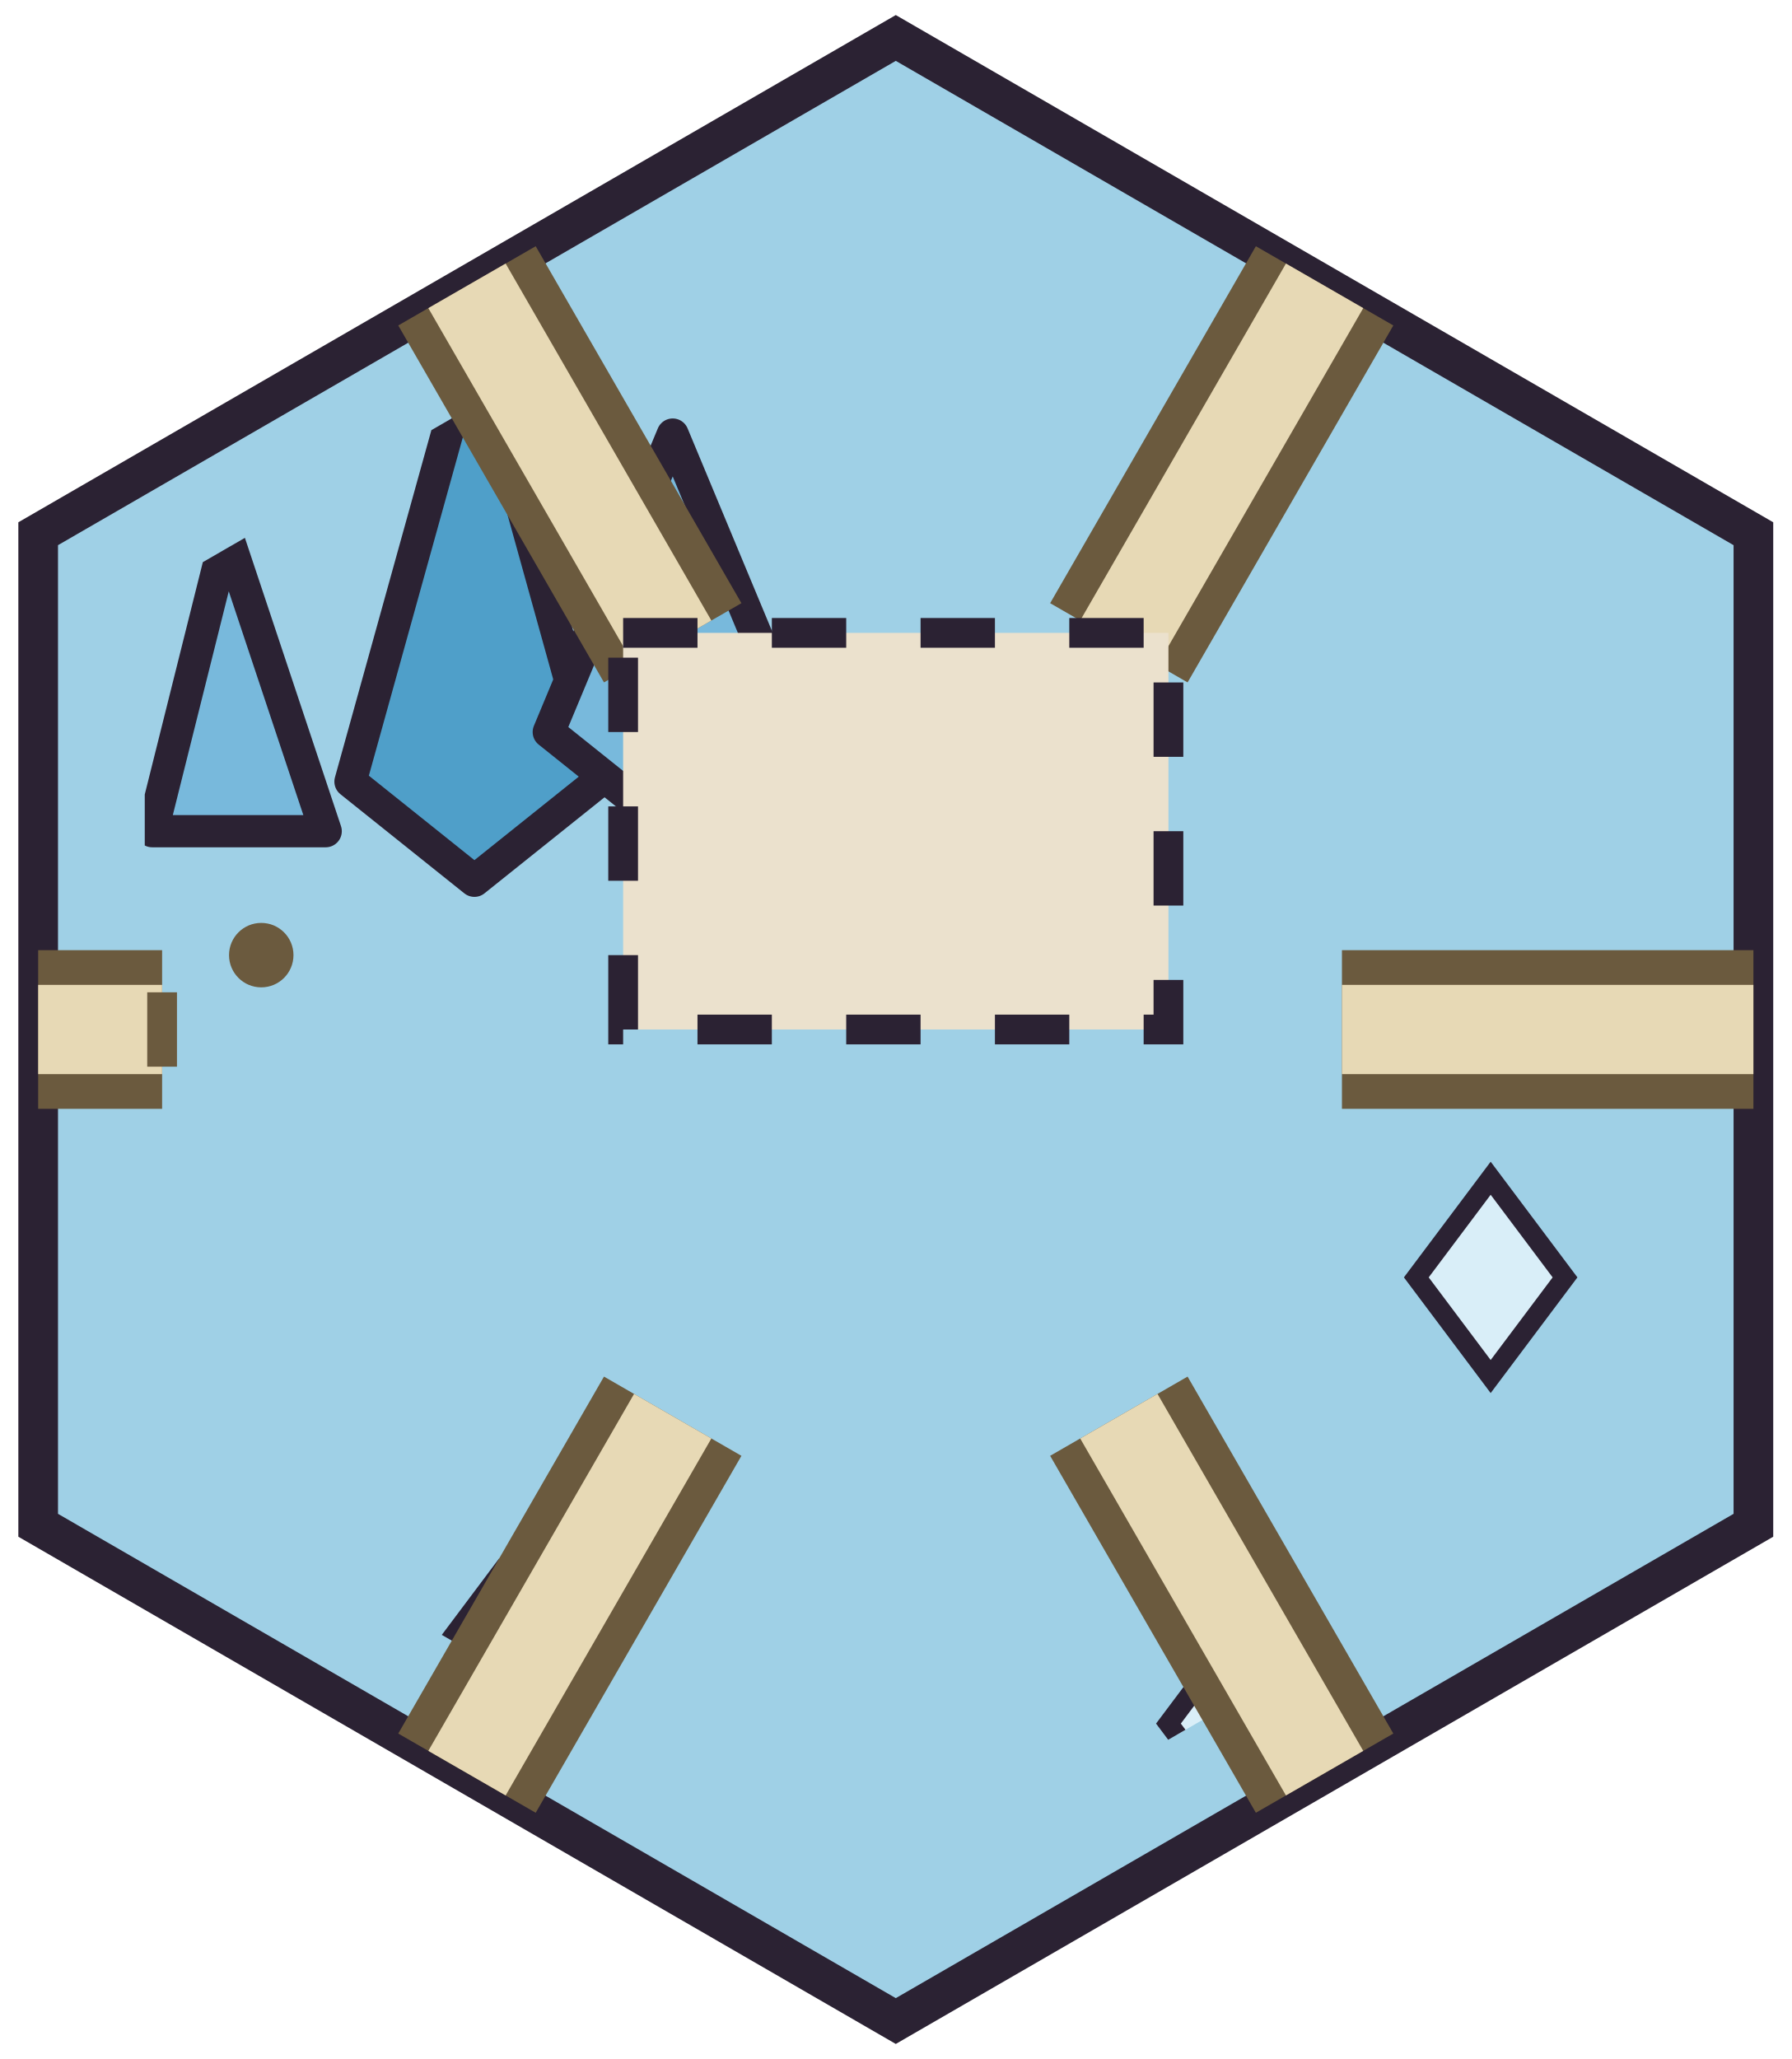
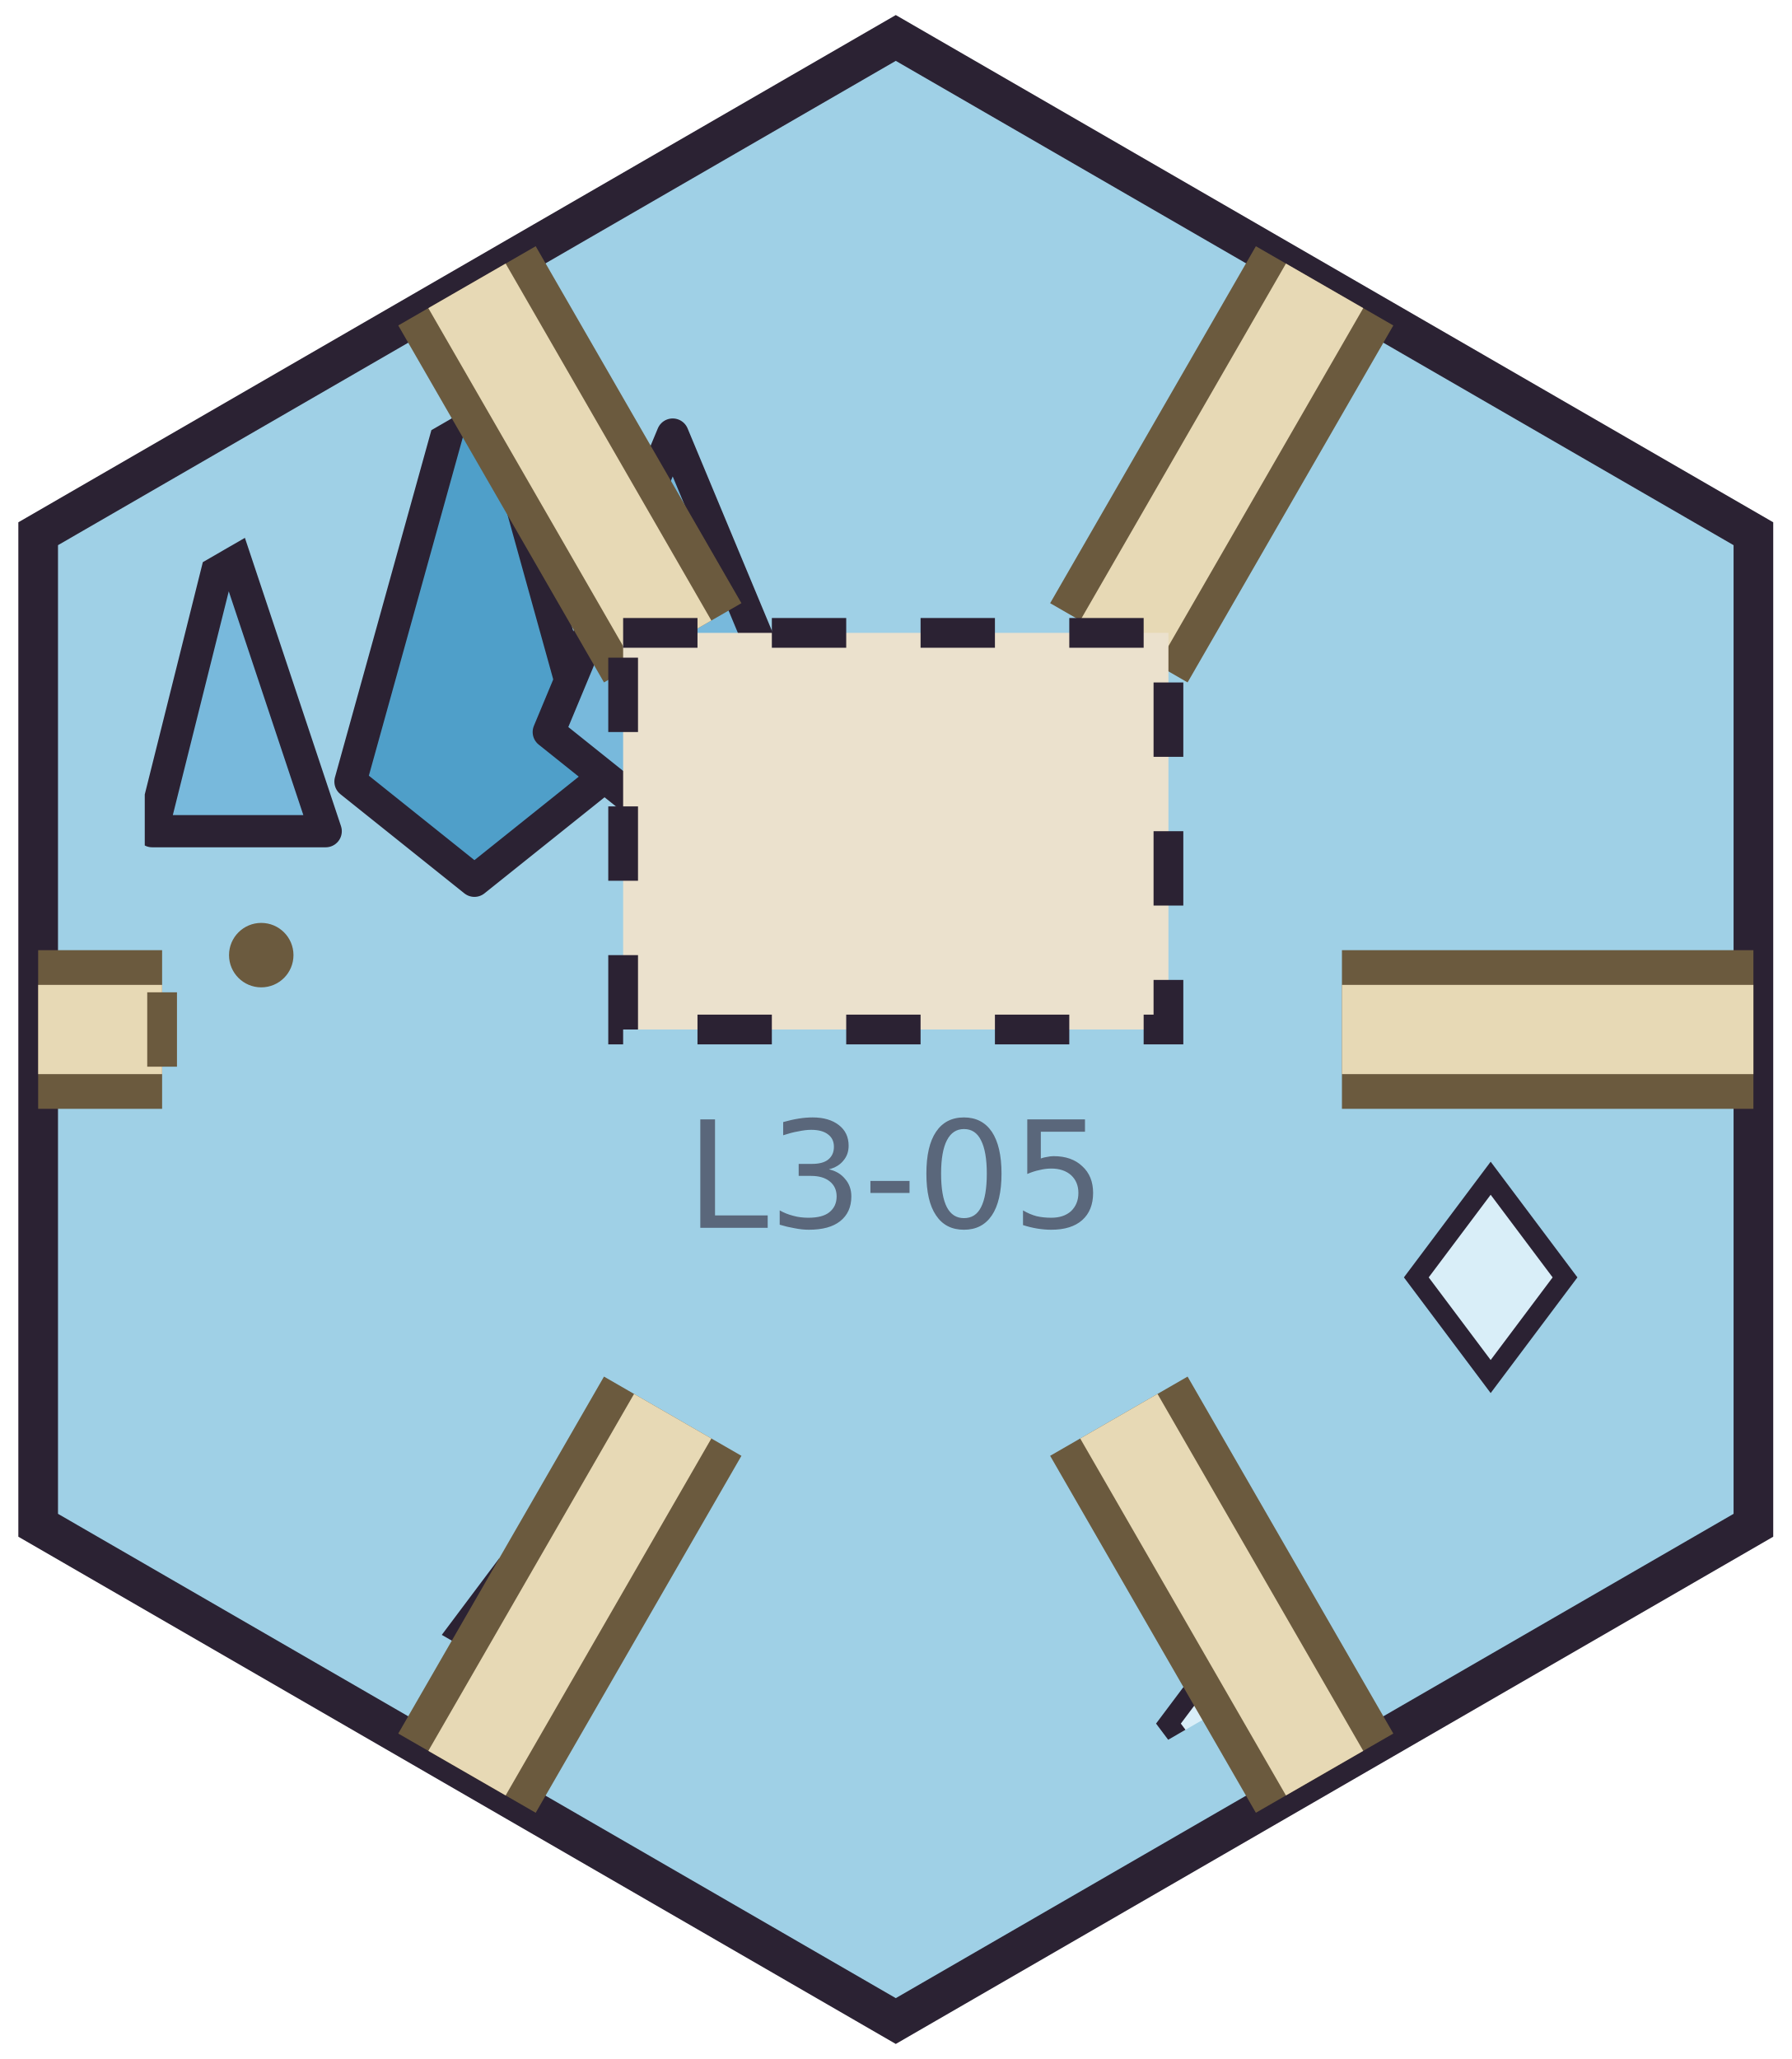
<svg xmlns="http://www.w3.org/2000/svg" viewBox="-36.14 -41.50 72.28 83.00" width="181" height="208" font-family="DejaVu Sans, Arial, sans-serif">
  <polygon points="34.6,20.0 0.0,40.0 -34.6,20.0 -34.6,-20.0 -0.0,-40.0 34.6,-20.0" fill="#9fd0e6" stroke="#2b2233" stroke-width="1.6" />
  <clipPath id="c_crystal">
    <polygon points="30.3,17.5 0.0,35.0 -30.3,17.5 -30.3,-17.5 -0.0,-35.0 30.3,-17.5" />
  </clipPath>
  <g clip-path="url(#c_crystal)">
    <path d="M-16 22 l3 4 l-3 4 l-3 -4 z" fill="#d9eef8" stroke="#2b2233" stroke-width="0.8" />
    <path d="M14 24 l3 4 l-3 4 l-3 -4 z" fill="#d9eef8" stroke="#2b2233" stroke-width="0.8" />
    <path d="M24 6 l3 4 l-3 4 l-3 -4 z" fill="#d9eef8" stroke="#2b2233" stroke-width="0.8" />
    <g stroke="#2b2233" stroke-width="1.3" stroke-linejoin="round">
      <polygon points="-22,-10 -17,-28 -12,-10 -17,-6" fill="#4f9fc9" />
      <polygon points="-14,-12 -9,-24 -4,-12 -9,-8" fill="#78b9dc" />
      <polygon points="-30,-8 -27,-20 -23,-8" fill="#78b9dc" />
    </g>
  </g>
  <line x1="34.6" y1="0.0" x2="18.0" y2="0.0" stroke="#6b5a3e" stroke-width="6.4" />
  <line x1="34.6" y1="0.0" x2="18.0" y2="0.0" stroke="#e7d9b5" stroke-width="3.6" />
  <line x1="17.3" y1="-30.0" x2="9.0" y2="-15.6" stroke="#6b5a3e" stroke-width="6.4" />
  <line x1="17.3" y1="-30.0" x2="9.0" y2="-15.6" stroke="#e7d9b5" stroke-width="3.6" />
  <line x1="-17.3" y1="-30.0" x2="-9.0" y2="-15.6" stroke="#6b5a3e" stroke-width="6.4" />
  <line x1="-17.3" y1="-30.0" x2="-9.0" y2="-15.6" stroke="#e7d9b5" stroke-width="3.6" />
  <line x1="-34.6" y1="0.0" x2="-29.6" y2="0.0" stroke="#6b5a3e" stroke-width="6.4" />
  <line x1="-34.6" y1="0.0" x2="-29.6" y2="0.0" stroke="#e7d9b5" stroke-width="3.6" />
  <line x1="-29.6" y1="-1.5" x2="-29.6" y2="1.5" stroke="#6b5a3e" stroke-width="1.2" />
  <circle cx="-25.6" cy="-3.0" r="1.3" fill="#6b5a3e" />
  <line x1="-17.3" y1="30.0" x2="-9.0" y2="15.6" stroke="#6b5a3e" stroke-width="6.4" />
  <line x1="-17.3" y1="30.0" x2="-9.0" y2="15.6" stroke="#e7d9b5" stroke-width="3.6" />
  <line x1="17.3" y1="30.0" x2="9.0" y2="15.6" stroke="#6b5a3e" stroke-width="6.4" />
  <line x1="17.3" y1="30.0" x2="9.0" y2="15.6" stroke="#e7d9b5" stroke-width="3.6" />
  <rect x="-11" y="-16" width="22" height="16" fill="#ebe1cd" stroke="#2b2233" stroke-width="1.2" stroke-dasharray="3" />
+   <text x="0" y="8" text-anchor="middle" font-size="6" fill="#2b2233" opacity="0.6">L3-05</text>
</svg>
